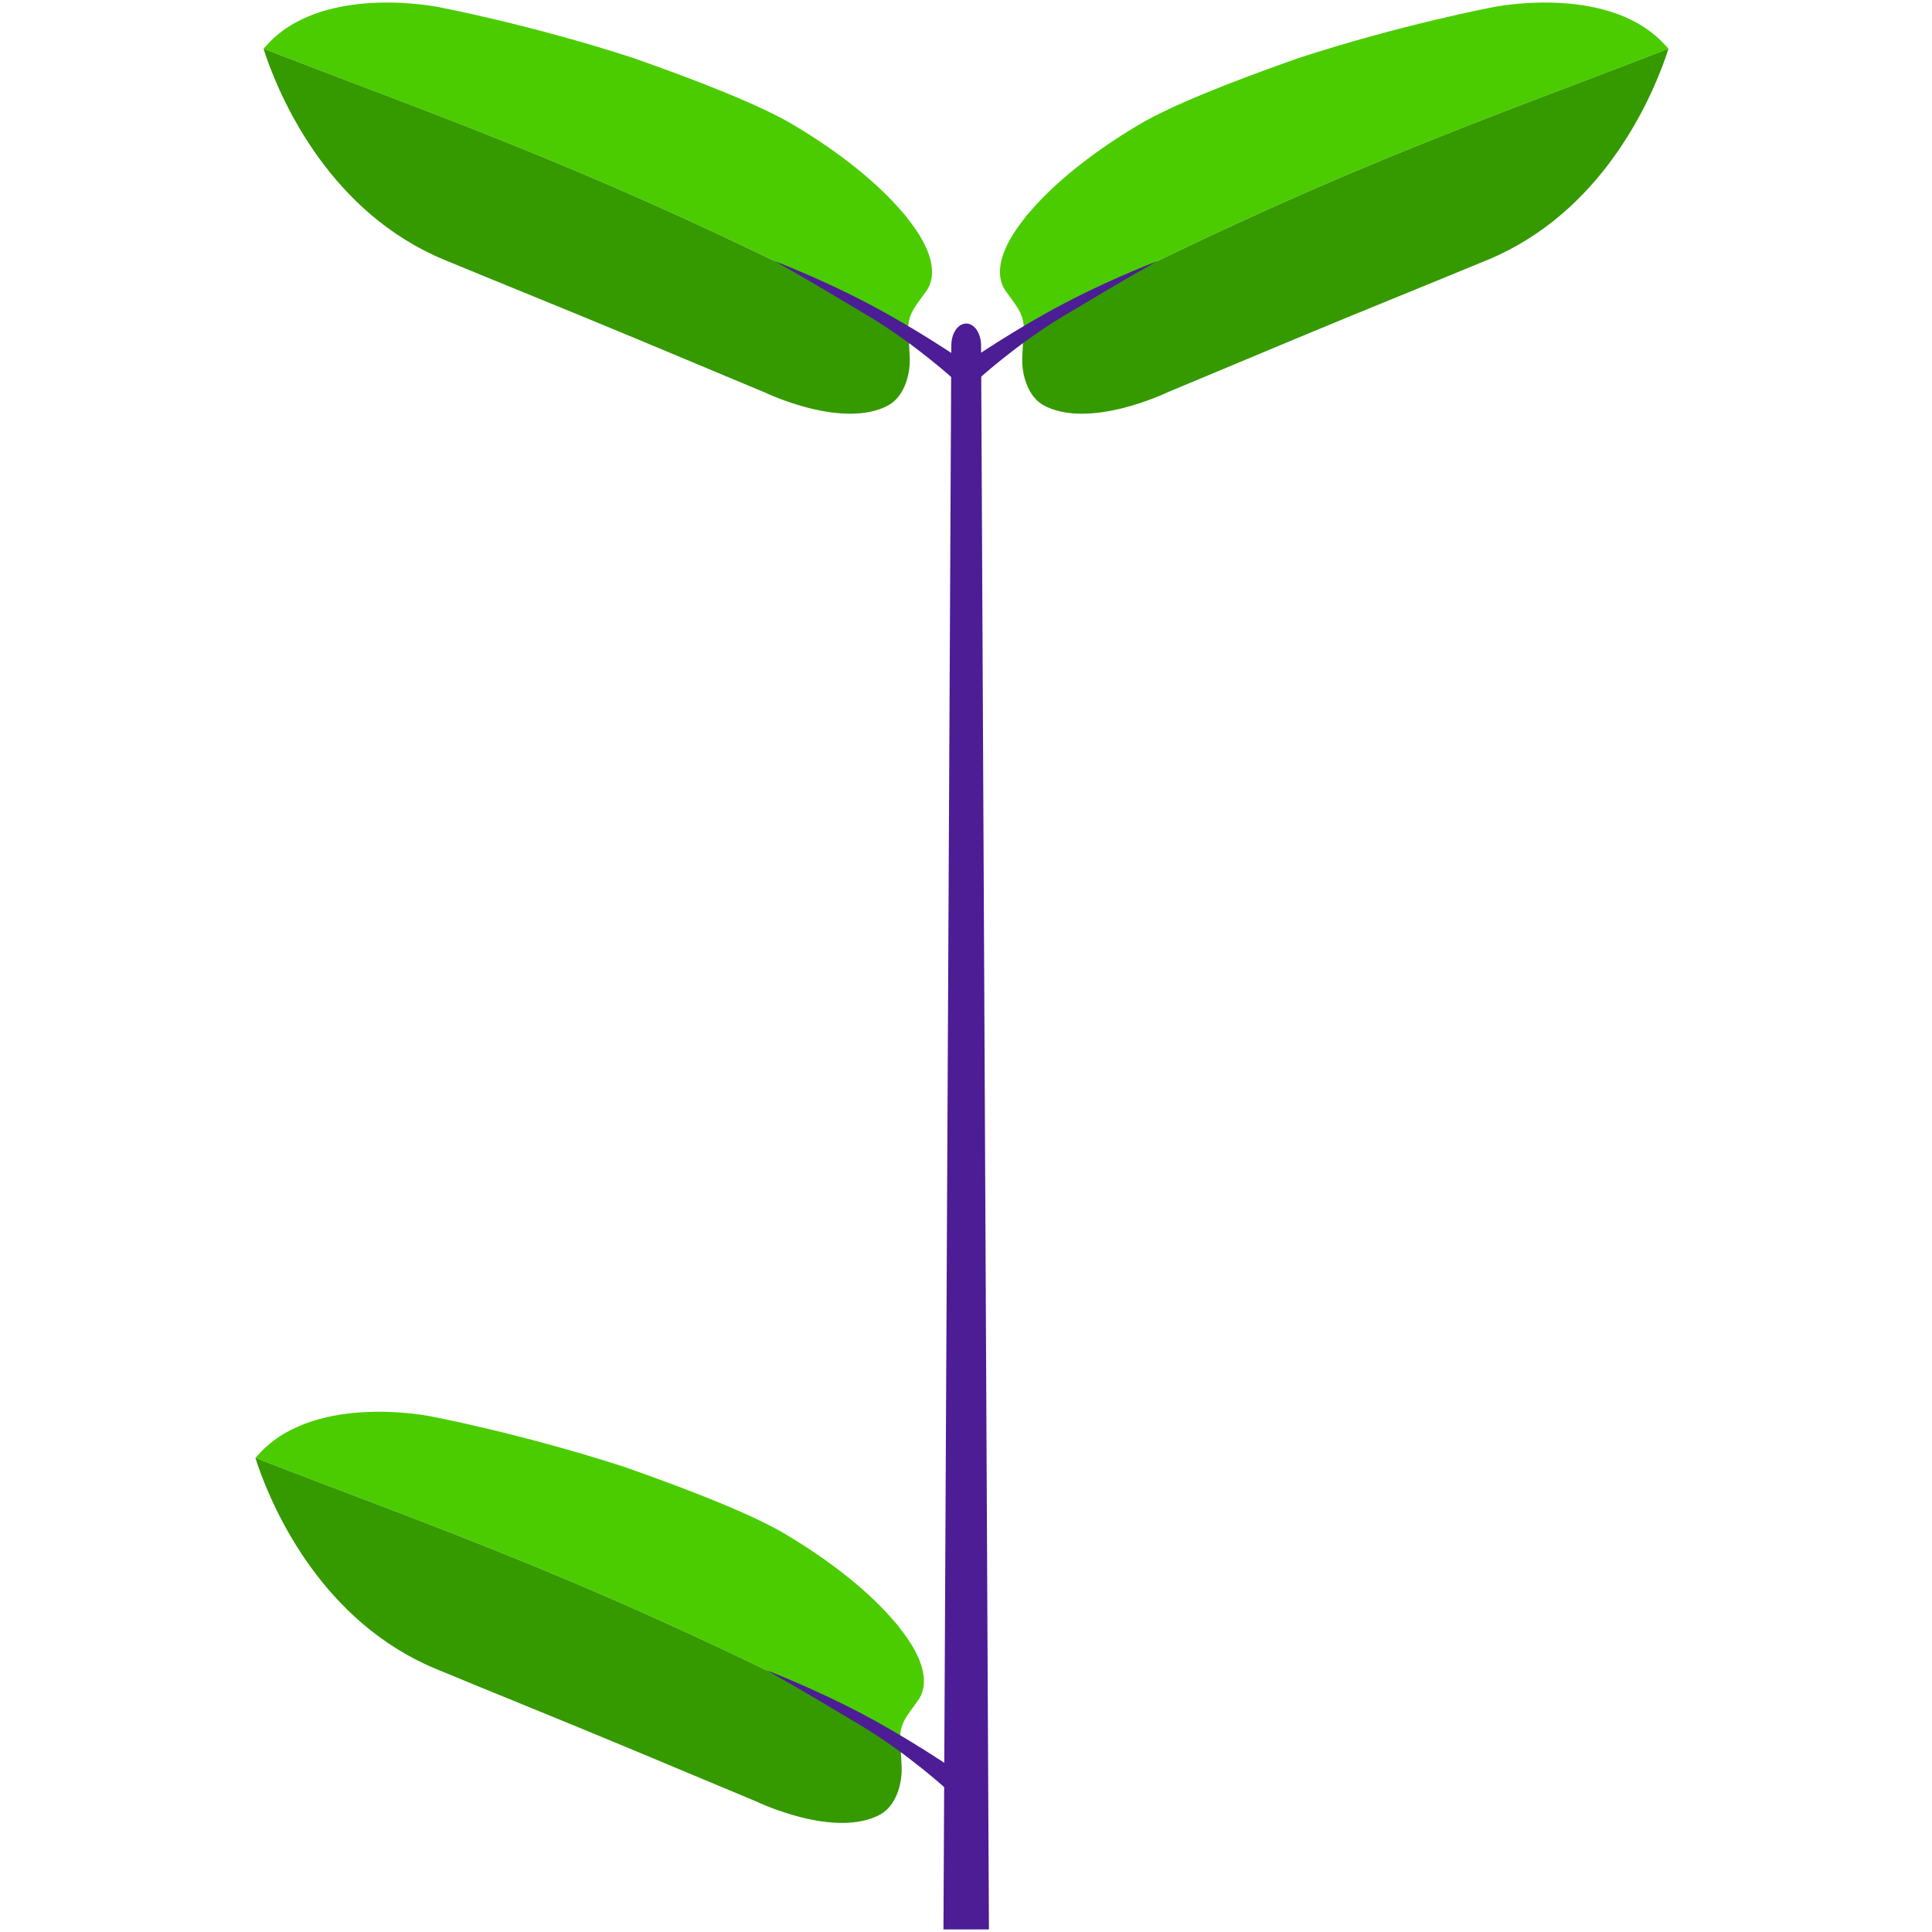
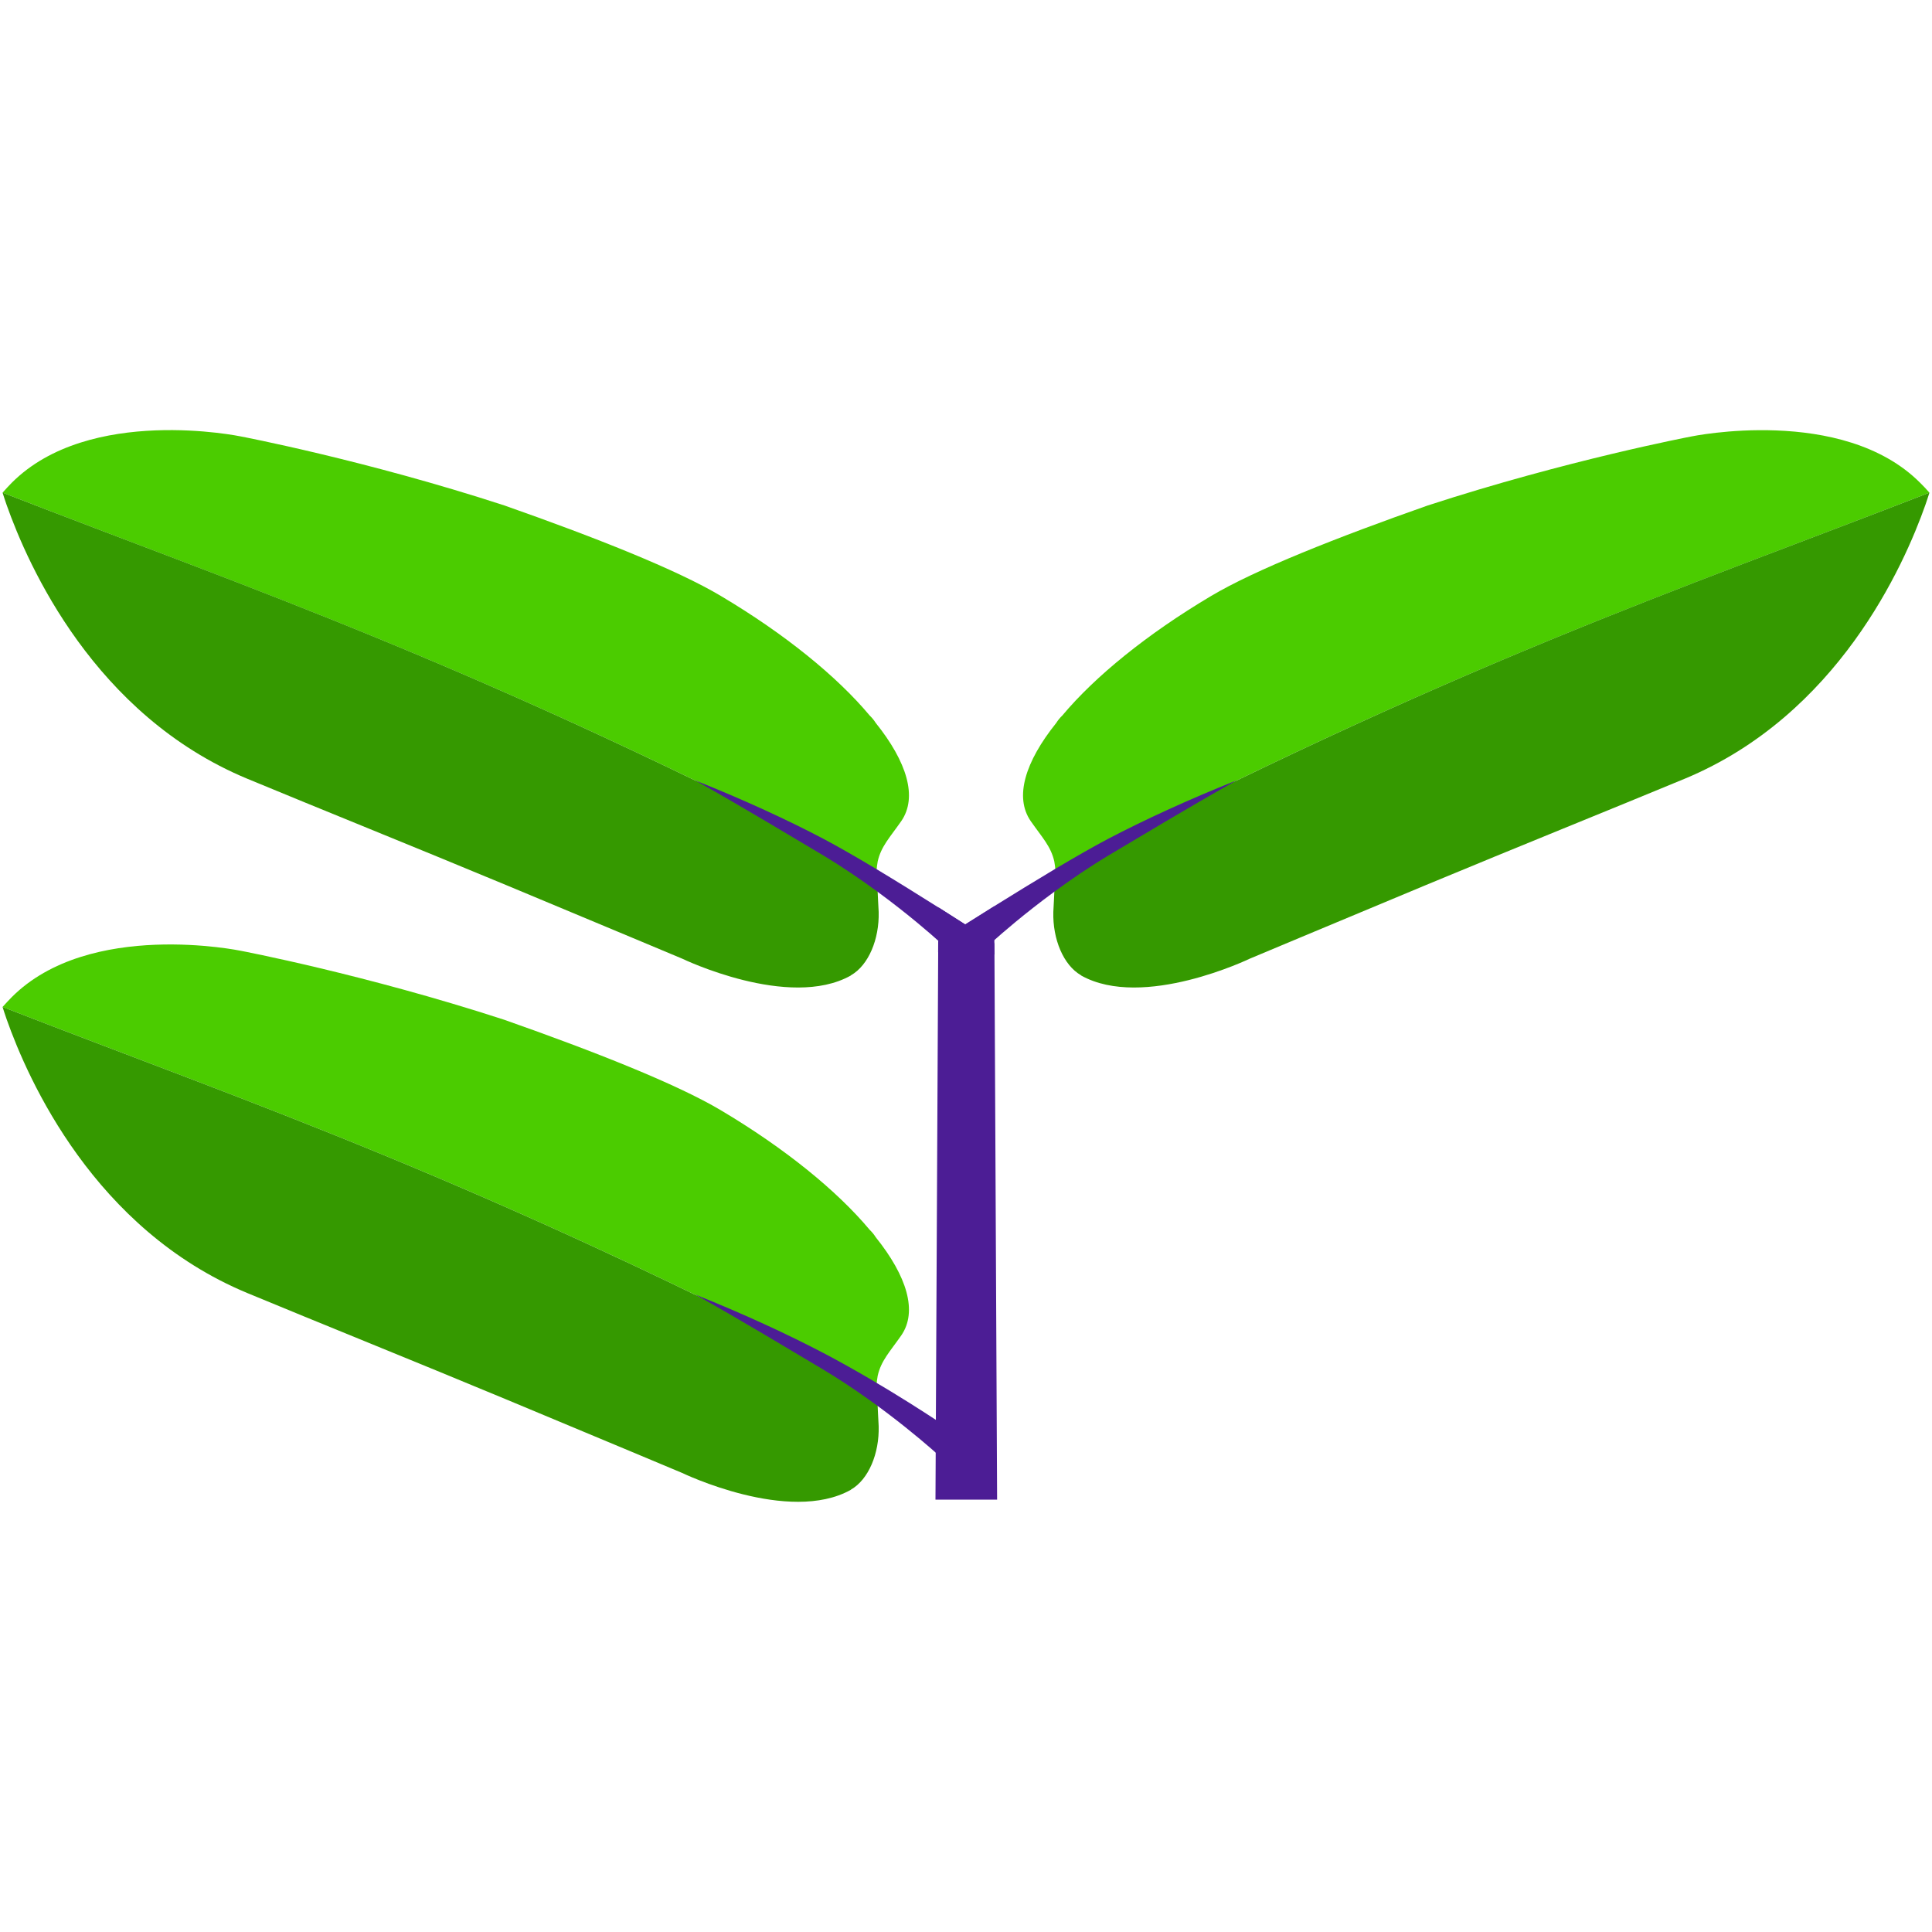
<svg xmlns="http://www.w3.org/2000/svg" version="1.1" id="Layer_1" x="0px" y="0px" viewBox="0 0 3000 3000" style="enable-background:new 0 0 3000 3000;" xml:space="preserve">
  <style type="text/css">
	.st0{fill:#4C1D95;}
	.st1{fill:#4BCC00;}
	.st2{fill:#359900;}
</style>
  <g>
-     <path class="st0" d="M1535.6,2996H1465l12.2-2460.1c0.2-18.6,10.4-33.5,23.1-33.5c12.7,0,22.9,14.9,23.1,33.5L1535.6,2996z" />
+     <path class="st0" d="M1548.3,2328.6h-95.7l4.2-849.9l0.1-16.5l0.1-1.6l0.2-51.7c14.6,9.2,28.6,18.2,41.7,26.6   c13.9-8.8,29.1-18.3,44.9-28.2l0.2,52.5l0.1,4.8l0.1,17.6L1548.3,2328.6z" />
    <g>
-       <path class="st1" d="M2590.8,75.6c-287.1,111.8-541.1,195-1000.8,433.9c-0.4-4.2-0.8-8.1-1.5-11.6c-3.9-17.3-13.9-27.4-27-46.2    c-18.9-27.4-6.6-67.8,29.3-112.5c1.9-3.1,4.2-5.8,6.9-8.5c37.4-44.7,97.1-93.3,170.3-136.8c50.5-30.1,144.9-67.4,248.2-103.7    c159.5-52,301.7-79,301.7-79s173.4-36.2,262.4,53.2C2583.8,67.9,2587.3,71.8,2590.8,75.6z" />
-       <path class="st2" d="M2590.8,75.6c-1.2,3.9-2.7,8.5-4.6,13.9c-24.7,70.1-100.6,240.9-275.5,313.7    c-81.7,33.9-190.8,77.8-296.4,121.8c-115.6,48.2-201.9,84.4-201.9,84.4s-122.2,59-193.1,19.3c0-0.4-0.4-0.4-0.4-0.4    c-20-11.6-32.4-41.2-31.6-72.4c0.4-8.9,1.2-20.4,1.5-30.1c0.8-7.7,1.2-13.9,1.2-16.2C2049.7,270.6,2303.7,187.4,2590.8,75.6z" />
-       <path class="st0" d="M1650.8,472c-72.8,38.2-141.4,85-141.4,85l7.9,33.5c0,0,60.6-55.8,134.5-100c37.9-22.5,88.2-53,145.8-85.4    C1741.1,427.5,1690.8,450.9,1650.8,472z" />
+       <path class="st1" d="M2996,765c-389.3,151.6-733.6,264.4-1356.9,588.3c-0.5-5.7-1.1-11-2-15.7c-5.3-23.5-18.8-37.1-36.6-62.6    c-25.6-37.1-8.9-91.9,39.7-152.5c2.6-4.2,5.7-7.9,9.4-11.5c50.7-60.6,131.6-126.5,230.9-185.5c68.5-40.8,196.5-91.4,336.5-140.6    c216.3-70.5,409-107.1,409-107.1s235.1-49.1,355.8,72.1C2986.5,754.4,2991.3,759.7,2996,765z" />
+       <path class="st2" d="M2996,765c-1.6,5.3-3.7,11.5-6.2,18.8c-33.5,95-136.4,326.6-373.5,425.3c-110.8,46-258.7,105.5-401.9,165.1    c-156.7,65.3-273.7,114.4-273.7,114.4s-165.7,80-261.8,26.2c0-0.5-0.5-0.5-0.5-0.5c-27.1-15.7-43.9-55.9-42.8-98.2    c0.5-12.1,1.6-27.7,2-40.8c1.1-10.4,1.6-18.8,1.6-22C2262.4,1029.4,2606.7,916.4,2996,765z" />
+       <path class="st0" d="M1920.6,1211.6c-0.8,0.5-1.6,0.9-2.4,1.4c-0.1,0.1-0.1,0.1-0.2,0.1c-0.2,0.1-0.4,0.2-0.6,0.3    c-0.1,0.1-0.2,0.1-0.4,0.2c-76.7,43.2-143.5,83.8-194.2,113.8c-30.9,18.5-60.2,38.5-85.7,57.3c-47.5,34.9-82.5,65.6-93.2,75.2    c-1.6,1.4-2.6,2.4-3.1,2.8c-0.2,0.2-0.3,0.3-0.3,0.3l-44.6,8.3l-39.2,7.4l0.1-16.5c0.4-0.2,0.8-0.4,1.1-0.7    c11.7-7.5,25.5-16.3,40.9-26.1c13.9-8.8,29.1-18.3,44.9-28.2c30.7-19.1,63.7-39.4,95-58.1c30.7-18.2,59.6-34.8,82.8-47    C1775.8,1273.7,1844,1242.1,1920.6,1211.6z" />
    </g>
    <g>
-       <path class="st1" d="M409.2,75.6c287.1,111.8,541.1,195,1000.8,433.9c0.4-4.2,0.8-8.1,1.5-11.6c3.9-17.3,13.9-27.4,27-46.2    c18.9-27.4,6.6-67.8-29.3-112.5c-1.9-3.1-4.2-5.8-6.9-8.5c-37.4-44.7-97.1-93.3-170.3-136.8c-50.5-30.1-144.9-67.4-248.2-103.7    c-159.5-52-301.7-79-301.7-79S508.6-25,419.6,64.4C416.2,67.9,412.7,71.8,409.2,75.6z" />
-       <path class="st2" d="M409.2,75.6c1.2,3.9,2.7,8.5,4.6,13.9c24.7,70.1,100.6,240.9,275.5,313.7C771.1,437.1,880.1,481,985.7,525    c115.6,48.2,201.9,84.4,201.9,84.4s122.2,59,193.1,19.3c0-0.4,0.4-0.4,0.4-0.4c20-11.6,32.4-41.2,31.6-72.4    c-0.4-8.9-1.2-20.4-1.5-30.1c-0.8-7.7-1.2-13.9-1.2-16.2C950.3,270.6,696.3,187.4,409.2,75.6z" />
-       <path class="st0" d="M1349.2,472c72.8,38.2,141.4,85,141.4,85l-7.9,33.5c0,0-60.6-55.8-134.5-100c-37.9-22.5-88.2-53-145.8-85.4    C1258.9,427.5,1309.2,450.9,1349.2,472z" />
+       <path class="st1" d="M4,765c389.3,151.6,733.6,264.4,1356.9,588.3c0.5-5.7,1.1-11,2-15.7c5.3-23.5,18.8-37.1,36.6-62.6    c25.6-37.1,8.9-91.9-39.7-152.5c-2.6-4.2-5.7-7.9-9.4-11.5c-50.7-60.6-131.6-126.5-230.9-185.5C1051.1,884.6,923.1,834,783,784.8    c-216.3-70.5-409-107.1-409-107.1s-235.2-49.1-355.9,72.1C13.5,754.4,8.7,759.7,4,765z" />
+       <path class="st2" d="M4,765c1.6,5.3,3.7,11.5,6.2,18.8c33.5,95,136.4,326.6,373.5,425.3c110.8,46,258.7,105.5,401.9,165.1    c156.7,65.3,273.7,114.4,273.7,114.4s165.7,80,261.8,26.2c0-0.5,0.5-0.5,0.5-0.5c27.1-15.7,43.9-55.9,42.8-98.2    c-0.5-12.1-1.6-27.7-2-40.8c-1.1-10.4-1.6-18.8-1.6-22C737.6,1029.4,393.3,916.4,4,765z" />
+       <path class="st0" d="M1544.1,1482.3l-48.1-11l-36.6-8.3c0,0-0.5-0.5-1.5-1.4c-0.3-0.2-0.7-0.6-1.1-0.9c-9.5-8.6-45.2-40.1-94-75.9    c-25.6-18.8-54.9-38.8-85.7-57.3c-50.7-30-117.5-70.6-194.2-113.8c-0.1-0.1-0.2-0.1-0.4-0.2c-0.2-0.1-0.4-0.2-0.6-0.3    c-0.1-0.1-0.1-0.1-0.2-0.1c-0.8-0.5-1.6-0.9-2.4-1.4c76.6,30.5,144.8,62.1,199.1,90.7c23,12.1,51.9,28.8,82.8,47.3    c31.4,18.9,64.7,39.6,95.9,59.3c14.6,9.2,28.6,18.2,41.7,26.6c15.6,10,29.8,19.2,42,27.2c1.1,0.7,2.1,1.4,3.1,2L1544.1,1482.3z" />
    </g>
    <g>
-       <path class="st1" d="M396.6,2263.8c287.1,111.8,541.1,195,1000.8,433.9c0.4-4.2,0.8-8.1,1.5-11.6c3.9-17.3,13.9-27.4,27-46.2    c18.9-27.4,6.6-67.8-29.3-112.5c-1.9-3.1-4.2-5.8-6.9-8.5c-37.4-44.7-97.1-93.3-170.3-136.8c-50.5-30.1-144.9-67.4-248.2-103.7    c-159.5-52-301.7-79-301.7-79S496,2163.2,407,2252.6C403.6,2256.1,400.1,2259.9,396.6,2263.8z" />
-       <path class="st2" d="M396.6,2263.8c1.2,3.9,2.7,8.5,4.6,13.9c24.7,70.1,100.6,240.9,275.5,313.7c81.7,33.9,190.8,77.8,296.4,121.8    c115.6,48.2,201.9,84.4,201.9,84.4s122.2,59,193.1,19.3c0-0.4,0.4-0.4,0.4-0.4c20-11.6,32.4-41.2,31.6-72.4    c-0.4-8.9-1.2-20.4-1.5-30.1c-0.8-7.7-1.2-13.9-1.2-16.2C937.7,2458.8,683.7,2375.6,396.6,2263.8z" />
-       <path class="st0" d="M1336.6,2660.1c72.8,38.2,141.4,85,141.4,85l-7.9,33.5c0,0-60.6-55.8-134.5-100    c-37.9-22.5-88.2-53-145.8-85.4C1246.3,2615.7,1296.6,2639.1,1336.6,2660.1z" />
+       <path class="st1" d="M4,1563.6c389.3,151.6,733.6,264.4,1356.9,588.3c0.5-5.7,1.1-11,2-15.7c5.3-23.5,18.8-37.1,36.6-62.6    c25.6-37.1,8.9-91.9-39.7-152.5c-2.6-4.2-5.7-7.9-9.4-11.5c-50.7-60.6-131.6-126.5-230.9-185.5c-68.5-40.8-196.5-91.4-336.5-140.6    c-216.3-70.5-409-107.1-409-107.1s-235.2-49.1-355.9,72.1C13.5,1553.2,8.7,1558.3,4,1563.6z" />
+       <path class="st2" d="M4,1563.6c1.6,5.3,3.7,11.5,6.2,18.8c33.5,95,136.4,326.6,373.5,425.3c110.8,46,258.7,105.5,401.9,165.1    c156.7,65.3,273.7,114.4,273.7,114.4s165.7,80,261.8,26.2c0-0.5,0.5-0.5,0.5-0.5c27.1-15.7,43.9-55.9,42.8-98.2    c-0.5-12.1-1.6-27.7-2-40.8c-1.1-10.4-1.6-18.8-1.6-22C737.6,1828,393.3,1715.2,4,1563.6z" />
+       <path class="st0" d="M1278.5,2100.9c98.7,51.8,191.7,115.2,191.7,115.2l-10.7,45.4c0,0-82.2-75.7-182.4-135.6    c-51.4-30.5-119.6-71.9-197.7-115.8C1156,2040.7,1224.2,2072.5,1278.5,2100.9z" />
    </g>
  </g>
</svg>
